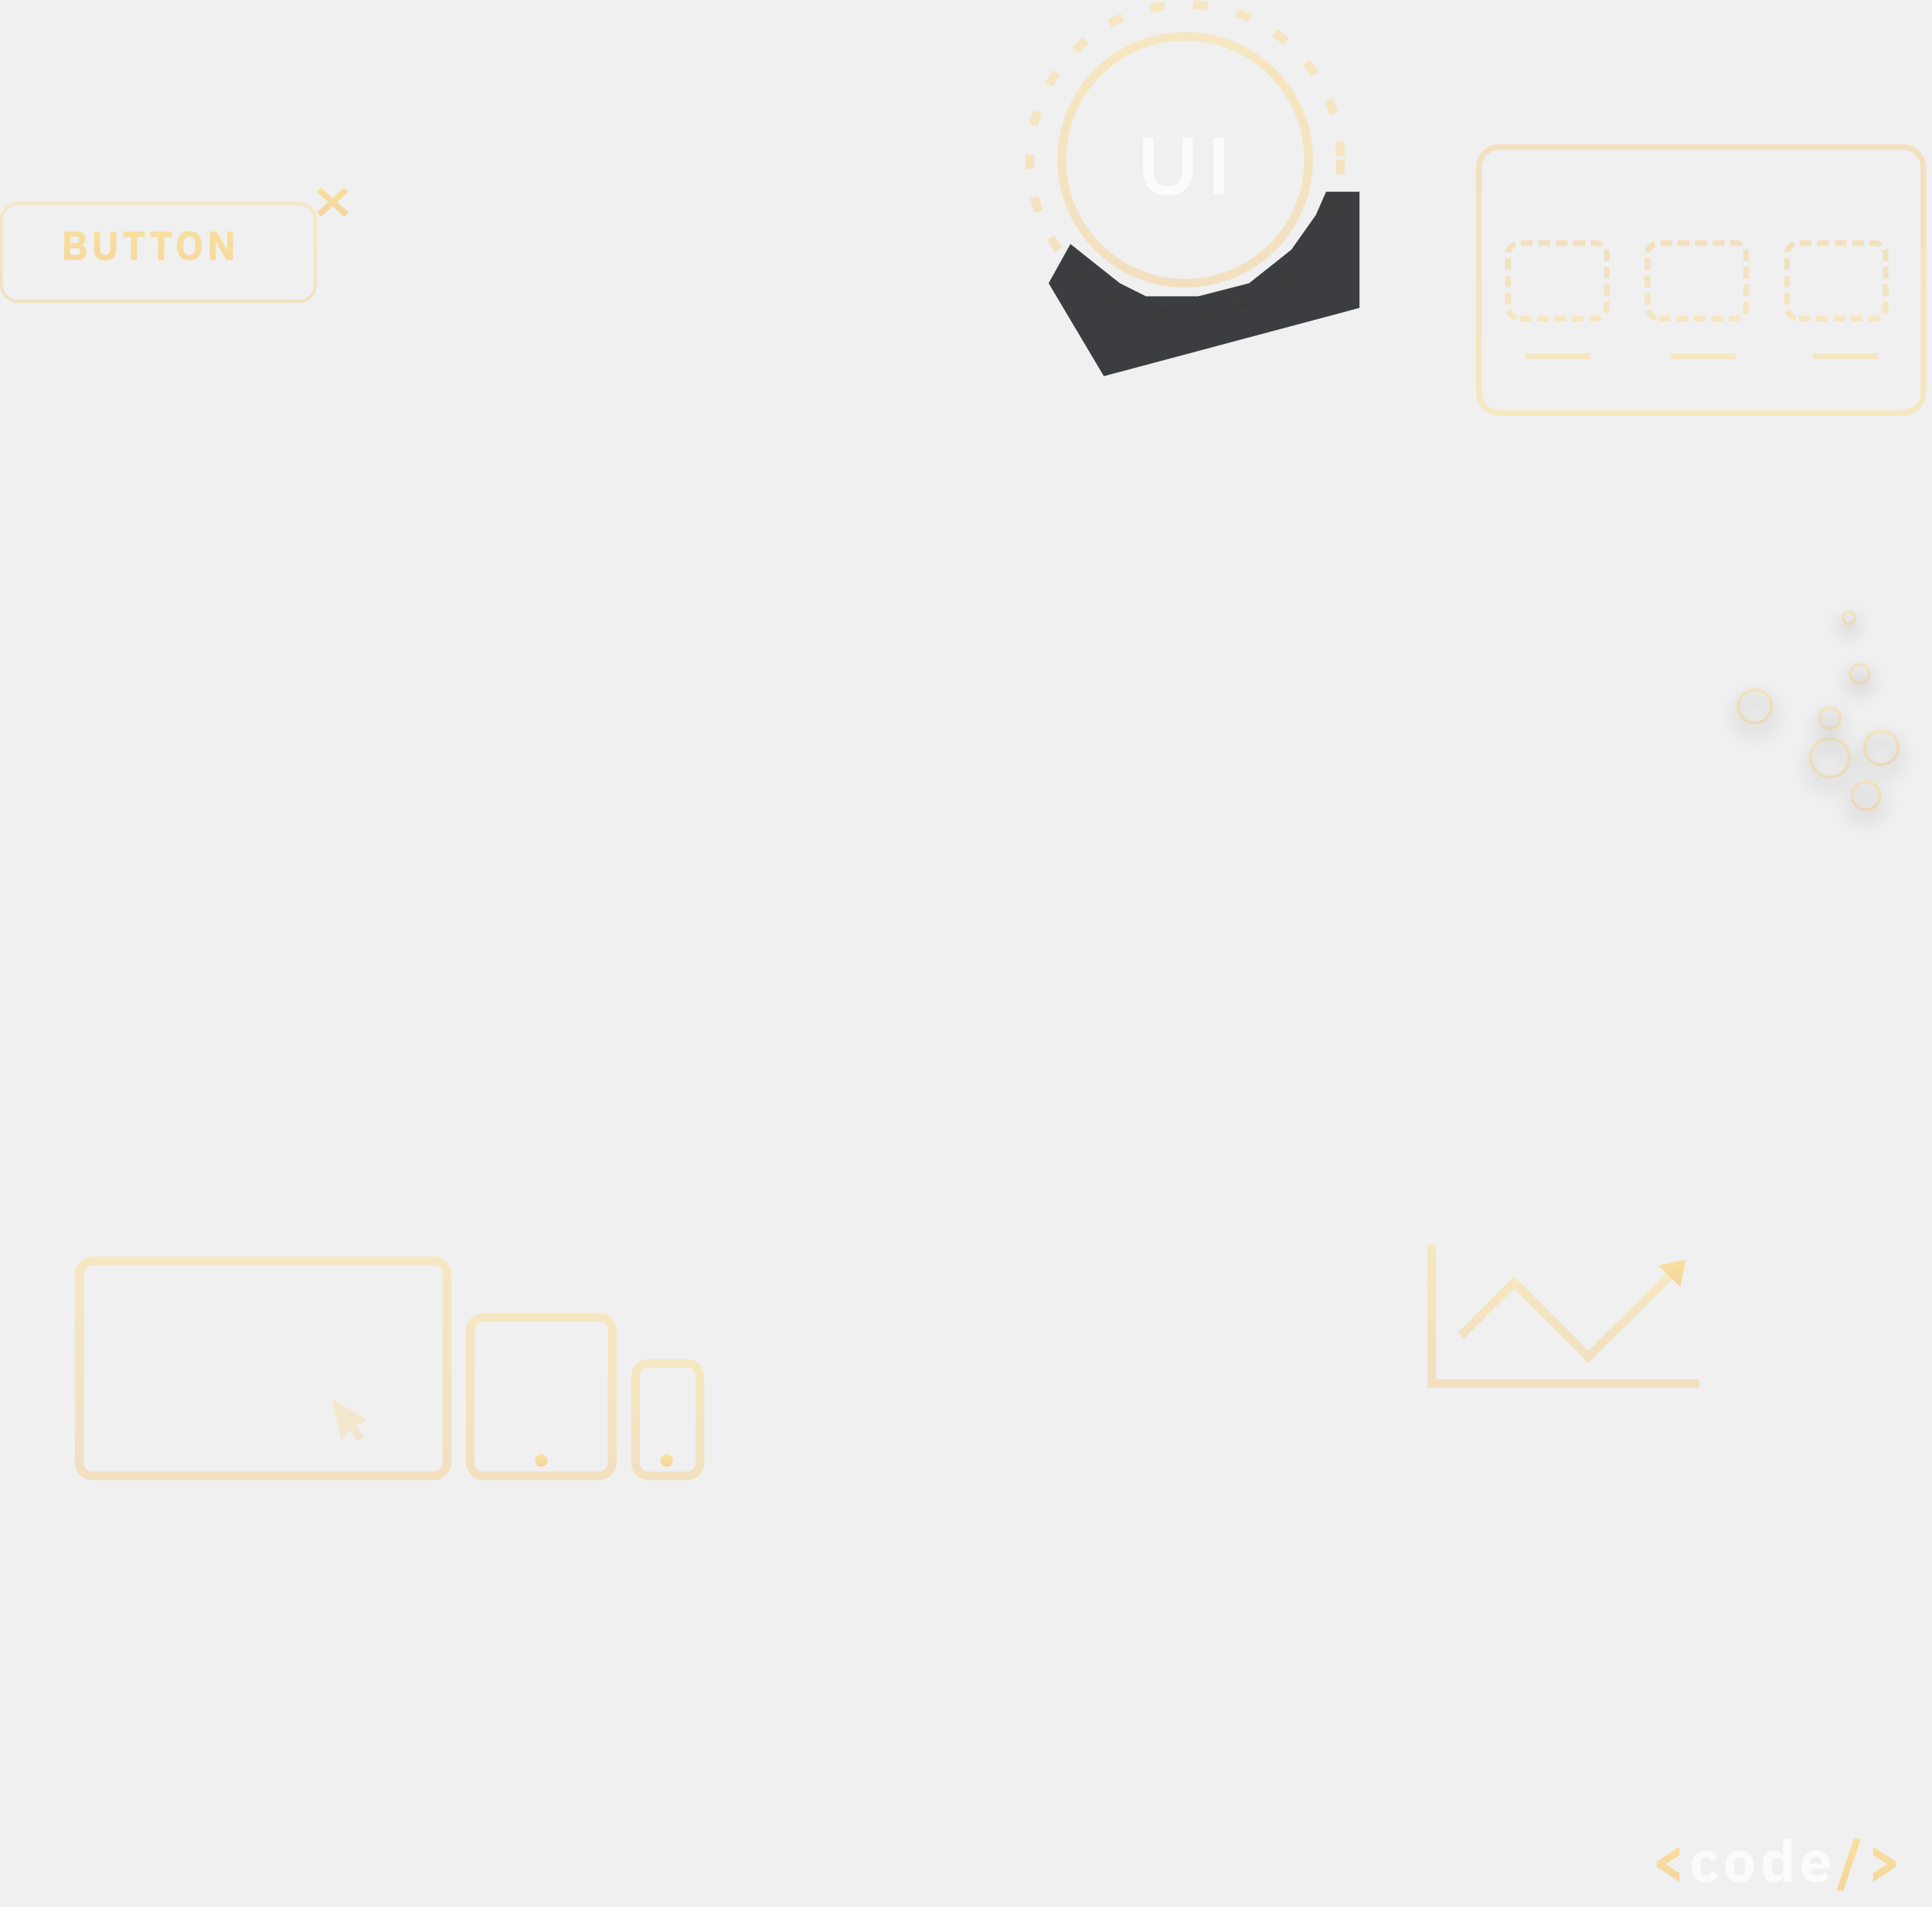
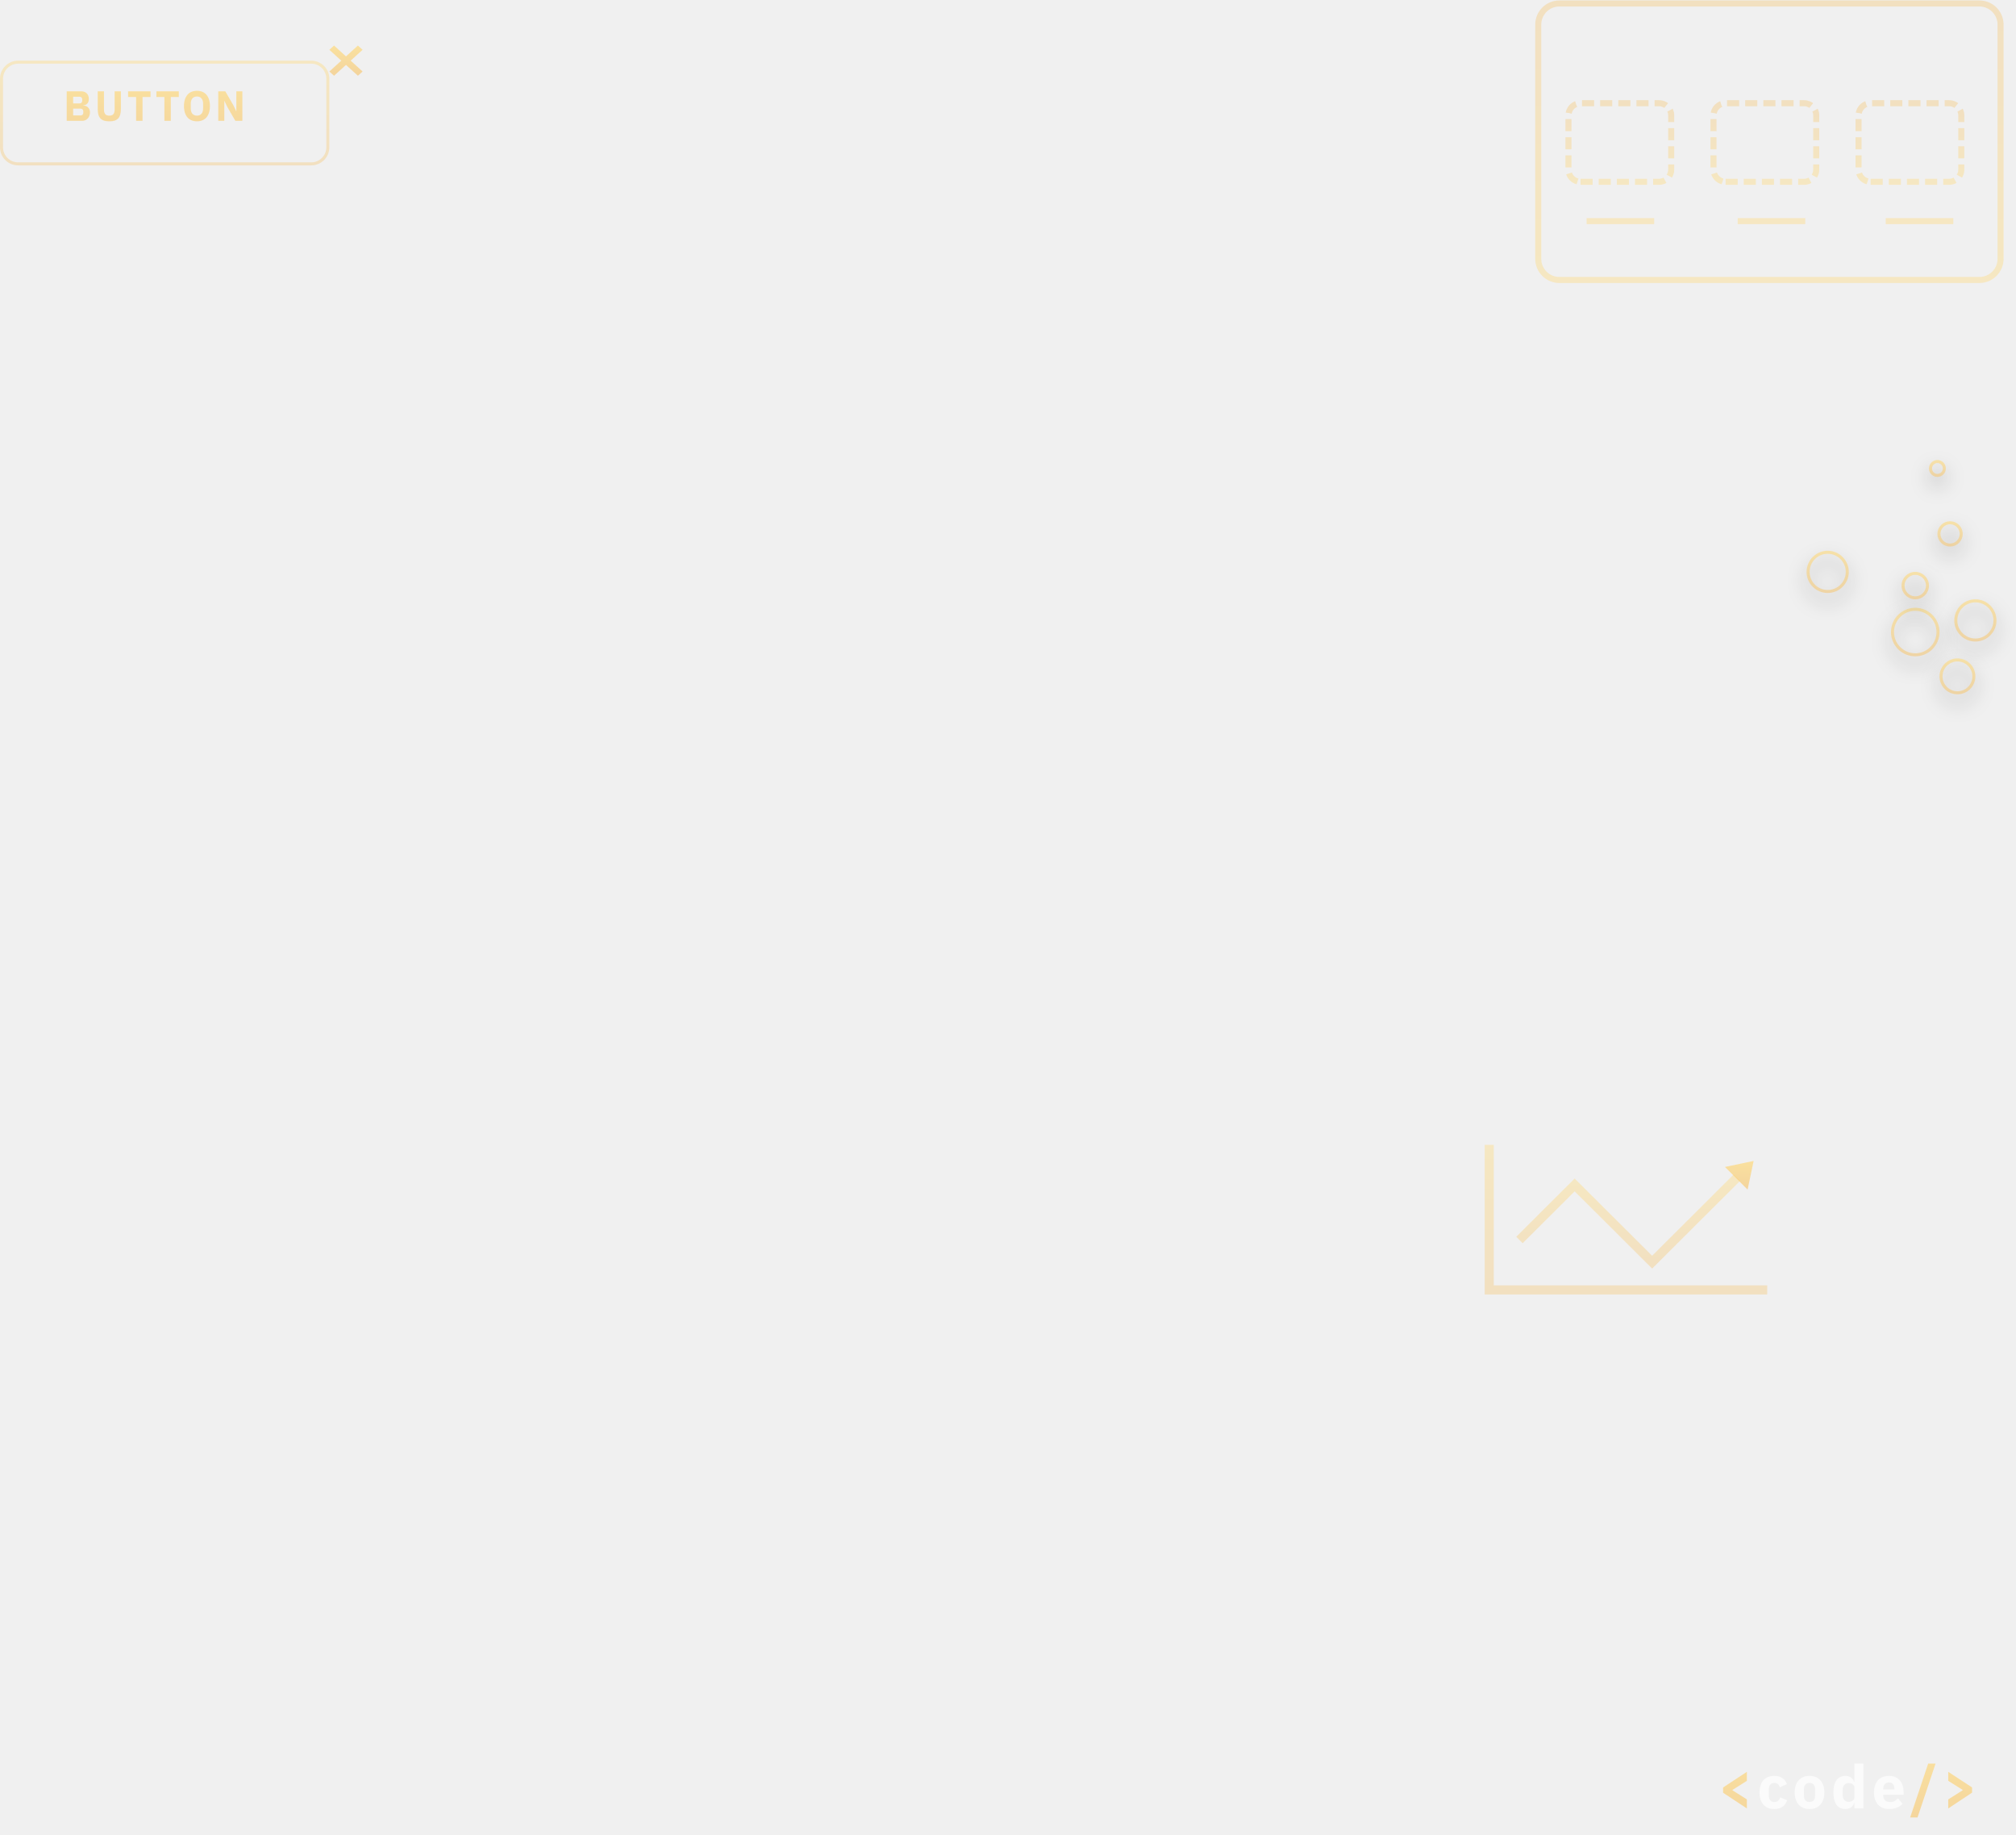
- <svg xmlns="http://www.w3.org/2000/svg" width="309" height="305" viewBox="0 0 309 305" fill="none">
-   <g clip-path="url(#clip0)">
-     <path opacity="0.4" d="M58.355 227.485L56.859 227.823L58.07 229.519C58.11 229.574 58.126 229.643 58.115 229.71C58.104 229.777 58.067 229.838 58.011 229.879L57.385 230.331C57.268 230.415 57.108 230.385 57.025 230.272L55.875 228.662L54.93 230.166C54.804 230.367 54.511 230.3 54.463 230.086L53.125 224.167C53.074 223.941 53.33 223.768 53.512 223.893L58.434 227.017C58.631 227.134 58.574 227.436 58.355 227.485Z" fill="url(#paint0_linear)" fill-opacity="0.7" />
-   </g>
-   <rect x="12.697" y="201.697" width="58.793" height="34.384" rx="2.091" stroke="url(#paint1_linear)" stroke-opacity="0.4" stroke-width="1.394" />
-   <rect x="75.224" y="210.725" width="22.681" height="25.356" rx="2.091" stroke="url(#paint2_linear)" stroke-opacity="0.4" stroke-width="1.394" />
-   <rect x="101.64" y="218.081" width="10.309" height="18" rx="2.091" stroke="url(#paint3_linear)" stroke-opacity="0.4" stroke-width="1.394" />
-   <circle cx="106.627" cy="233.638" r="1.003" fill="url(#paint4_linear)" fill-opacity="0.7" />
-   <circle cx="86.565" cy="233.638" r="1.003" fill="url(#paint5_linear)" fill-opacity="0.7" />
-   <path d="M264.957 298.602V297.794L268.619 295.387V296.772L266.407 298.166V298.231L268.619 299.625V301.019L264.957 298.602ZM293.725 302.403L296.495 294.123H297.628L294.859 302.403H293.725ZM299.58 299.625L301.791 298.231V298.166L299.58 296.772V295.387L303.241 297.785V298.593L299.58 301.019V299.625Z" fill="url(#paint6_linear)" fill-opacity="0.7" />
-   <path d="M272.834 301.112C272.468 301.112 272.143 301.053 271.858 300.935C271.573 300.811 271.335 300.641 271.143 300.424C270.951 300.201 270.805 299.931 270.706 299.615C270.607 299.299 270.557 298.946 270.557 298.556C270.557 298.166 270.607 297.816 270.706 297.506C270.805 297.19 270.951 296.92 271.143 296.697C271.335 296.474 271.573 296.304 271.858 296.186C272.143 296.069 272.468 296.01 272.834 296.01C273.33 296.01 273.742 296.121 274.07 296.344C274.404 296.567 274.643 296.88 274.785 297.283L273.67 297.766C273.627 297.58 273.537 297.422 273.401 297.292C273.265 297.162 273.076 297.097 272.834 297.097C272.555 297.097 272.345 297.19 272.202 297.376C272.06 297.555 271.988 297.8 271.988 298.11V299.021C271.988 299.33 272.06 299.575 272.202 299.755C272.345 299.934 272.555 300.024 272.834 300.024C273.082 300.024 273.277 299.959 273.419 299.829C273.568 299.693 273.677 299.516 273.745 299.299L274.813 299.764C274.652 300.229 274.401 300.569 274.061 300.786C273.726 301.003 273.317 301.112 272.834 301.112ZM278.249 301.112C277.89 301.112 277.568 301.053 277.283 300.935C277.004 300.817 276.765 300.647 276.567 300.424C276.375 300.201 276.226 299.931 276.121 299.615C276.016 299.299 275.963 298.946 275.963 298.556C275.963 298.166 276.016 297.813 276.121 297.497C276.226 297.181 276.375 296.914 276.567 296.697C276.765 296.474 277.004 296.304 277.283 296.186C277.568 296.069 277.89 296.01 278.249 296.01C278.608 296.01 278.927 296.069 279.206 296.186C279.491 296.304 279.73 296.474 279.922 296.697C280.12 296.914 280.272 297.181 280.377 297.497C280.483 297.813 280.535 298.166 280.535 298.556C280.535 298.946 280.483 299.299 280.377 299.615C280.272 299.931 280.12 300.201 279.922 300.424C279.73 300.647 279.491 300.817 279.206 300.935C278.927 301.053 278.608 301.112 278.249 301.112ZM278.249 300.024C278.522 300.024 278.732 299.941 278.881 299.773C279.03 299.606 279.104 299.368 279.104 299.058V298.063C279.104 297.754 279.03 297.515 278.881 297.348C278.732 297.181 278.522 297.097 278.249 297.097C277.977 297.097 277.766 297.181 277.617 297.348C277.469 297.515 277.394 297.754 277.394 298.063V299.058C277.394 299.368 277.469 299.606 277.617 299.773C277.766 299.941 277.977 300.024 278.249 300.024ZM285.158 300.182H285.112C285.074 300.312 285.015 300.436 284.935 300.554C284.854 300.665 284.755 300.765 284.638 300.851C284.526 300.932 284.396 300.994 284.247 301.037C284.105 301.087 283.956 301.112 283.801 301.112C283.182 301.112 282.714 300.895 282.398 300.461C282.082 300.021 281.924 299.386 281.924 298.556C281.924 297.726 282.082 297.094 282.398 296.66C282.714 296.227 283.182 296.01 283.801 296.01C284.117 296.01 284.396 296.096 284.638 296.27C284.885 296.443 285.043 296.666 285.112 296.939H285.158V294.123H286.533V301H285.158V300.182ZM284.257 299.996C284.517 299.996 284.73 299.934 284.898 299.811C285.071 299.68 285.158 299.504 285.158 299.281V297.84C285.158 297.617 285.071 297.444 284.898 297.32C284.73 297.19 284.517 297.125 284.257 297.125C283.996 297.125 283.78 297.218 283.606 297.404C283.439 297.583 283.355 297.828 283.355 298.138V298.983C283.355 299.293 283.439 299.541 283.606 299.727C283.78 299.907 283.996 299.996 284.257 299.996ZM290.505 301.112C290.133 301.112 289.802 301.053 289.511 300.935C289.22 300.811 288.972 300.641 288.767 300.424C288.569 300.201 288.417 299.931 288.312 299.615C288.213 299.299 288.163 298.946 288.163 298.556C288.163 298.172 288.213 297.825 288.312 297.515C288.411 297.199 288.557 296.93 288.749 296.707C288.947 296.484 289.189 296.313 289.474 296.196C289.759 296.072 290.084 296.01 290.449 296.01C290.852 296.01 291.196 296.078 291.481 296.214C291.772 296.35 292.007 296.533 292.187 296.762C292.373 296.992 292.506 297.258 292.587 297.562C292.673 297.859 292.717 298.172 292.717 298.5V298.909H289.585V298.983C289.585 299.306 289.672 299.563 289.845 299.755C290.019 299.941 290.291 300.034 290.663 300.034C290.948 300.034 291.18 299.978 291.36 299.866C291.54 299.749 291.707 299.609 291.862 299.448L292.55 300.303C292.333 300.557 292.048 300.755 291.695 300.898C291.348 301.04 290.951 301.112 290.505 301.112ZM290.477 297.023C290.198 297.023 289.979 297.116 289.817 297.301C289.663 297.481 289.585 297.723 289.585 298.026V298.101H291.295V298.017C291.295 297.72 291.227 297.481 291.091 297.301C290.96 297.116 290.756 297.023 290.477 297.023Z" fill="white" fill-opacity="0.7" />
-   <path d="M10.258 37.035H12.464C12.841 37.035 13.134 37.142 13.342 37.354C13.554 37.566 13.661 37.848 13.661 38.2C13.661 38.373 13.637 38.521 13.589 38.642C13.546 38.763 13.485 38.863 13.407 38.941C13.333 39.019 13.244 39.078 13.14 39.117C13.04 39.152 12.932 39.171 12.815 39.175V39.214C12.923 39.214 13.036 39.234 13.153 39.273C13.275 39.312 13.385 39.375 13.485 39.462C13.585 39.544 13.667 39.652 13.732 39.787C13.802 39.921 13.836 40.086 13.836 40.281C13.836 40.459 13.806 40.628 13.745 40.789C13.689 40.945 13.608 41.081 13.504 41.199C13.4 41.316 13.277 41.409 13.134 41.478C12.991 41.543 12.834 41.576 12.665 41.576H10.258V37.035ZM11.247 40.743H12.386C12.516 40.743 12.618 40.708 12.691 40.639C12.769 40.565 12.808 40.463 12.808 40.333V40.112C12.808 39.982 12.769 39.882 12.691 39.813C12.618 39.739 12.516 39.702 12.386 39.702H11.247V40.743ZM11.247 38.896H12.229C12.36 38.896 12.461 38.859 12.535 38.785C12.609 38.711 12.646 38.609 12.646 38.479V38.284C12.646 38.154 12.609 38.052 12.535 37.978C12.461 37.905 12.36 37.868 12.229 37.868H11.247V38.896ZM15.989 37.035V39.819C15.989 40.14 16.052 40.381 16.178 40.541C16.304 40.698 16.514 40.776 16.809 40.776C17.104 40.776 17.314 40.698 17.44 40.541C17.566 40.381 17.629 40.14 17.629 39.819V37.035H18.591V39.715C18.591 40.049 18.559 40.34 18.494 40.587C18.433 40.83 18.331 41.032 18.188 41.192C18.045 41.348 17.861 41.465 17.635 41.543C17.41 41.617 17.134 41.654 16.809 41.654C16.484 41.654 16.208 41.617 15.983 41.543C15.757 41.465 15.573 41.348 15.43 41.192C15.287 41.032 15.183 40.83 15.118 40.587C15.057 40.34 15.027 40.049 15.027 39.715V37.035H15.989ZM21.918 37.913V41.576H20.929V37.913H19.699V37.035H23.147V37.913H21.918ZM26.267 37.913V41.576H25.278V37.913H24.049V37.035H27.497V37.913H26.267ZM30.285 41.654C29.985 41.654 29.712 41.604 29.465 41.504C29.218 41.404 29.007 41.257 28.834 41.062C28.66 40.862 28.526 40.617 28.431 40.327C28.335 40.032 28.288 39.691 28.288 39.306C28.288 38.919 28.335 38.581 28.431 38.291C28.526 37.996 28.66 37.751 28.834 37.556C29.007 37.356 29.218 37.206 29.465 37.107C29.712 37.007 29.985 36.957 30.285 36.957C30.584 36.957 30.857 37.007 31.104 37.107C31.351 37.206 31.562 37.356 31.735 37.556C31.909 37.751 32.043 37.996 32.139 38.291C32.234 38.581 32.282 38.919 32.282 39.306C32.282 39.691 32.234 40.032 32.139 40.327C32.043 40.617 31.909 40.862 31.735 41.062C31.562 41.257 31.351 41.404 31.104 41.504C30.857 41.604 30.584 41.654 30.285 41.654ZM30.285 40.776C30.584 40.776 30.816 40.678 30.981 40.483C31.15 40.288 31.234 40.008 31.234 39.644V38.967C31.234 38.603 31.15 38.323 30.981 38.128C30.816 37.933 30.584 37.835 30.285 37.835C29.985 37.835 29.751 37.933 29.582 38.128C29.417 38.323 29.335 38.603 29.335 38.967V39.644C29.335 40.008 29.417 40.288 29.582 40.483C29.751 40.678 29.985 40.776 30.285 40.776ZM34.948 39.429L34.512 38.518H34.492V41.576H33.562V37.035H34.642L35.885 39.182L36.32 40.093H36.34V37.035H37.27V41.576H36.19L34.948 39.429Z" fill="url(#paint7_linear)" fill-opacity="0.7" />
-   <rect x="0.232" y="32.556" width="50.182" height="15.636" rx="2.556" stroke="url(#paint8_linear)" stroke-opacity="0.4" stroke-width="0.465" />
-   <path d="M55.758 30.655L55.037 30L53.202 31.668L51.367 30L50.647 30.655L52.481 32.323L50.647 33.991L51.367 34.647L53.202 32.978L55.037 34.647L55.758 33.991L53.923 32.323L55.758 30.655Z" fill="url(#paint9_linear)" fill-opacity="0.7" />
-   <path d="M186.795 31.251C185.538 31.251 184.558 30.9 183.855 30.198C183.153 29.486 182.801 28.471 182.801 27.153V22.014H184.493V27.088C184.493 28.875 185.265 29.768 186.808 29.768C188.344 29.768 189.111 28.875 189.111 27.088V22.014H190.777V27.153C190.777 28.471 190.425 29.486 189.723 30.198C189.029 30.9 188.053 31.251 186.795 31.251ZM194.056 22.014H195.747V31.121H194.056V22.014Z" fill="white" fill-opacity="0.7" />
-   <circle cx="189.556" cy="25.556" r="19.747" stroke="url(#paint10_linear)" stroke-opacity="0.4" stroke-width="1.394" />
-   <circle cx="189.556" cy="25.556" r="24.859" stroke="url(#paint11_linear)" stroke-opacity="0.4" stroke-width="1.394" stroke-dasharray="2.32 4.65" />
-   <path d="M217.434 30.667H212.091L210.465 34.384L206.515 39.96L199.778 45.303L191.646 47.394H183.283L179.101 45.303L171.202 39.03L167.717 45.303L176.545 60.172L217.434 49.252V30.667Z" fill="#282A2D" fill-opacity="0.9" />
-   <path d="M229 199V221.303H271.747" stroke="url(#paint12_linear)" stroke-opacity="0.4" stroke-width="1.394" />
-   <path d="M233.647 213.627L242.137 205.164L254.049 217.037L267.101 204.027" stroke="url(#paint13_linear)" stroke-opacity="0.4" stroke-width="1.394" />
-   <path d="M268.727 205.886L265.243 202.401L269.657 201.472L268.727 205.886Z" fill="url(#paint14_linear)" fill-opacity="0.7" />
-   <rect x="-0.465" y="0.465" width="71.091" height="42.507" rx="3.253" transform="matrix(1 0 0 -1 237 66.5065)" stroke="url(#paint15_linear)" stroke-opacity="0.4" stroke-width="0.929" stroke-miterlimit="1" />
-   <rect x="-0.465" y="0.465" width="15.798" height="12.081" rx="1.859" transform="matrix(1 0 0 -1 263.949 51.4142)" stroke="url(#paint16_linear)" stroke-opacity="0.4" stroke-width="0.929" stroke-miterlimit="1" stroke-dasharray="1.86 0.93" />
-   <rect x="-0.465" y="0.465" width="15.798" height="12.081" rx="1.859" transform="matrix(1 0 0 -1 241.646 51.4142)" stroke="url(#paint17_linear)" stroke-opacity="0.4" stroke-width="0.929" stroke-miterlimit="1" stroke-dasharray="1.86 0.93" />
-   <rect x="-0.465" y="0.465" width="15.798" height="12.081" rx="1.859" transform="matrix(1 0 0 -1 286.253 51.4142)" stroke="url(#paint18_linear)" stroke-opacity="0.4" stroke-width="0.929" stroke-miterlimit="1" stroke-dasharray="1.86 0.93" />
-   <line x1="243.97" y1="56.99" x2="254.364" y2="56.99" stroke="url(#paint19_linear)" stroke-opacity="0.4" stroke-width="0.929" stroke-miterlimit="1" />
-   <line x1="267.202" y1="56.99" x2="277.596" y2="56.99" stroke="url(#paint20_linear)" stroke-opacity="0.4" stroke-width="0.929" stroke-miterlimit="1" />
-   <line x1="289.97" y1="56.99" x2="300.364" y2="56.99" stroke="url(#paint21_linear)" stroke-opacity="0.4" stroke-width="0.929" stroke-miterlimit="1" />
+ <svg xmlns="http://www.w3.org/2000/svg" width="310" height="282" viewBox="0 0 310 282" fill="none">
+   <path d="M264.957 275.602V274.794L268.619 272.387V273.772L266.407 275.166V275.231L268.619 276.625V278.019L264.957 275.602ZM293.725 279.403L296.495 271.123H297.628L294.859 279.403H293.725ZM299.58 276.625L301.791 275.231V275.166L299.58 273.772V272.387L303.241 274.785V275.593L299.58 278.019V276.625Z" fill="url(#paint0_linear)" fill-opacity="0.7" />
+   <path d="M272.834 278.112C272.468 278.112 272.143 278.053 271.858 277.935C271.573 277.811 271.335 277.641 271.143 277.424C270.951 277.201 270.805 276.931 270.706 276.615C270.607 276.299 270.557 275.946 270.557 275.556C270.557 275.166 270.607 274.816 270.706 274.506C270.805 274.19 270.951 273.92 271.143 273.697C271.335 273.474 271.573 273.304 271.858 273.186C272.143 273.069 272.468 273.01 272.834 273.01C273.33 273.01 273.742 273.121 274.07 273.344C274.404 273.567 274.643 273.88 274.785 274.283L273.67 274.766C273.627 274.58 273.537 274.422 273.401 274.292C273.265 274.162 273.076 274.097 272.834 274.097C272.555 274.097 272.345 274.19 272.202 274.376C272.06 274.555 271.988 274.8 271.988 275.11V276.021C271.988 276.33 272.06 276.575 272.202 276.755C272.345 276.934 272.555 277.024 272.834 277.024C273.082 277.024 273.277 276.959 273.419 276.829C273.568 276.693 273.677 276.516 273.745 276.299L274.813 276.764C274.652 277.229 274.401 277.569 274.061 277.786C273.726 278.003 273.317 278.112 272.834 278.112ZM278.249 278.112C277.89 278.112 277.568 278.053 277.283 277.935C277.004 277.817 276.765 277.647 276.567 277.424C276.375 277.201 276.226 276.931 276.121 276.615C276.016 276.299 275.963 275.946 275.963 275.556C275.963 275.166 276.016 274.813 276.121 274.497C276.226 274.181 276.375 273.914 276.567 273.697C276.765 273.474 277.004 273.304 277.283 273.186C277.568 273.069 277.89 273.01 278.249 273.01C278.608 273.01 278.927 273.069 279.206 273.186C279.491 273.304 279.73 273.474 279.922 273.697C280.12 273.914 280.272 274.181 280.377 274.497C280.483 274.813 280.535 275.166 280.535 275.556C280.535 275.946 280.483 276.299 280.377 276.615C280.272 276.931 280.12 277.201 279.922 277.424C279.73 277.647 279.491 277.817 279.206 277.935C278.927 278.053 278.608 278.112 278.249 278.112ZM278.249 277.024C278.522 277.024 278.732 276.941 278.881 276.773C279.03 276.606 279.104 276.368 279.104 276.058V275.063C279.104 274.754 279.03 274.515 278.881 274.348C278.732 274.181 278.522 274.097 278.249 274.097C277.977 274.097 277.766 274.181 277.617 274.348C277.469 274.515 277.394 274.754 277.394 275.063V276.058C277.394 276.368 277.469 276.606 277.617 276.773C277.766 276.941 277.977 277.024 278.249 277.024ZM285.158 277.182H285.112C285.074 277.312 285.015 277.436 284.935 277.554C284.854 277.665 284.755 277.765 284.638 277.851C284.526 277.932 284.396 277.994 284.247 278.037C284.105 278.087 283.956 278.112 283.801 278.112C283.182 278.112 282.714 277.895 282.398 277.461C282.082 277.021 281.924 276.386 281.924 275.556C281.924 274.726 282.082 274.094 282.398 273.66C282.714 273.227 283.182 273.01 283.801 273.01C284.117 273.01 284.396 273.096 284.638 273.27C284.885 273.443 285.043 273.666 285.112 273.939H285.158V271.123H286.533V278H285.158V277.182ZM284.257 276.996C284.517 276.996 284.73 276.934 284.898 276.811C285.071 276.68 285.158 276.504 285.158 276.281V274.84C285.158 274.617 285.071 274.444 284.898 274.32C284.73 274.19 284.517 274.125 284.257 274.125C283.996 274.125 283.78 274.218 283.606 274.404C283.439 274.583 283.355 274.828 283.355 275.138V275.983C283.355 276.293 283.439 276.541 283.606 276.727C283.78 276.907 283.996 276.996 284.257 276.996ZM290.505 278.112C290.133 278.112 289.802 278.053 289.511 277.935C289.22 277.811 288.972 277.641 288.767 277.424C288.569 277.201 288.417 276.931 288.312 276.615C288.213 276.299 288.163 275.946 288.163 275.556C288.163 275.172 288.213 274.825 288.312 274.515C288.411 274.199 288.557 273.93 288.749 273.707C288.947 273.484 289.189 273.313 289.474 273.196C289.759 273.072 290.084 273.01 290.449 273.01C290.852 273.01 291.196 273.078 291.481 273.214C291.772 273.35 292.007 273.533 292.187 273.762C292.373 273.992 292.506 274.258 292.587 274.562C292.673 274.859 292.717 275.172 292.717 275.5V275.909H289.585V275.983C289.585 276.306 289.672 276.563 289.845 276.755C290.019 276.941 290.291 277.034 290.663 277.034C290.948 277.034 291.18 276.978 291.36 276.866C291.54 276.749 291.707 276.609 291.862 276.448L292.55 277.303C292.333 277.557 292.048 277.755 291.695 277.898C291.348 278.04 290.951 278.112 290.505 278.112ZM290.477 274.023C290.198 274.023 289.979 274.116 289.817 274.301C289.663 274.481 289.585 274.723 289.585 275.026V275.101H291.295V275.017C291.295 274.72 291.227 274.481 291.091 274.301C290.96 274.116 290.756 274.023 290.477 274.023Z" fill="white" fill-opacity="0.7" />
+   <path d="M10.258 14.035H12.464C12.841 14.035 13.134 14.142 13.342 14.354C13.554 14.566 13.661 14.848 13.661 15.2C13.661 15.373 13.637 15.521 13.589 15.642C13.546 15.763 13.485 15.863 13.407 15.941C13.333 16.019 13.244 16.078 13.14 16.117C13.04 16.151 12.932 16.171 12.815 16.175V16.214C12.923 16.214 13.036 16.234 13.153 16.273C13.275 16.312 13.385 16.375 13.485 16.462C13.585 16.544 13.667 16.652 13.732 16.787C13.802 16.921 13.836 17.086 13.836 17.281C13.836 17.459 13.806 17.628 13.745 17.789C13.689 17.945 13.609 18.081 13.505 18.198C13.4 18.316 13.277 18.409 13.134 18.478C12.991 18.543 12.835 18.576 12.665 18.576H10.258V14.035ZM11.247 17.743H12.386C12.516 17.743 12.618 17.708 12.691 17.639C12.769 17.565 12.808 17.463 12.808 17.333V17.112C12.808 16.982 12.769 16.882 12.691 16.813C12.618 16.739 12.516 16.702 12.386 16.702H11.247V17.743ZM11.247 15.896H12.229C12.36 15.896 12.461 15.859 12.535 15.785C12.609 15.711 12.646 15.609 12.646 15.479V15.284C12.646 15.154 12.609 15.052 12.535 14.979C12.461 14.905 12.36 14.868 12.229 14.868H11.247V15.896ZM15.989 14.035V16.819C15.989 17.14 16.052 17.381 16.178 17.541C16.304 17.698 16.514 17.776 16.809 17.776C17.104 17.776 17.314 17.698 17.44 17.541C17.566 17.381 17.629 17.14 17.629 16.819V14.035H18.591V16.715C18.591 17.049 18.559 17.34 18.494 17.587C18.433 17.83 18.331 18.032 18.188 18.192C18.045 18.348 17.861 18.465 17.635 18.543C17.41 18.617 17.134 18.654 16.809 18.654C16.484 18.654 16.208 18.617 15.983 18.543C15.757 18.465 15.573 18.348 15.43 18.192C15.287 18.032 15.183 17.83 15.118 17.587C15.057 17.34 15.027 17.049 15.027 16.715V14.035H15.989ZM21.918 14.913V18.576H20.929V14.913H19.699V14.035H23.147V14.913H21.918ZM26.267 14.913V18.576H25.278V14.913H24.049V14.035H27.497V14.913H26.267ZM30.285 18.654C29.985 18.654 29.712 18.604 29.465 18.504C29.218 18.404 29.008 18.257 28.834 18.062C28.66 17.862 28.526 17.617 28.431 17.327C28.335 17.032 28.288 16.691 28.288 16.305C28.288 15.919 28.335 15.581 28.431 15.291C28.526 14.996 28.66 14.751 28.834 14.556C29.008 14.356 29.218 14.207 29.465 14.107C29.712 14.007 29.985 13.957 30.285 13.957C30.584 13.957 30.857 14.007 31.104 14.107C31.351 14.207 31.562 14.356 31.735 14.556C31.909 14.751 32.043 14.996 32.139 15.291C32.234 15.581 32.282 15.919 32.282 16.305C32.282 16.691 32.234 17.032 32.139 17.327C32.043 17.617 31.909 17.862 31.735 18.062C31.562 18.257 31.351 18.404 31.104 18.504C30.857 18.604 30.584 18.654 30.285 18.654ZM30.285 17.776C30.584 17.776 30.816 17.678 30.981 17.483C31.15 17.288 31.234 17.008 31.234 16.644V15.967C31.234 15.603 31.15 15.323 30.981 15.128C30.816 14.933 30.584 14.835 30.285 14.835C29.985 14.835 29.751 14.933 29.582 15.128C29.417 15.323 29.335 15.603 29.335 15.967V16.644C29.335 17.008 29.417 17.288 29.582 17.483C29.751 17.678 29.985 17.776 30.285 17.776ZM34.948 16.429L34.512 15.518H34.492V18.576H33.562V14.035H34.642L35.885 16.182L36.32 17.093H36.34V14.035H37.27V18.576H36.19L34.948 16.429Z" fill="url(#paint1_linear)" fill-opacity="0.7" />
+   <rect x="0.232" y="9.556" width="50.182" height="15.636" rx="2.556" stroke="url(#paint2_linear)" stroke-opacity="0.4" stroke-width="0.465" />
+   <path d="M55.758 7.655L55.037 7L53.202 8.668L51.367 7L50.647 7.655L52.481 9.323L50.647 10.991L51.367 11.646L53.202 9.978L55.037 11.646L55.758 10.991L53.923 9.323L55.758 7.655Z" fill="url(#paint3_linear)" fill-opacity="0.7" />
+   <path d="M229 176V198.303H271.747" stroke="url(#paint4_linear)" stroke-opacity="0.4" stroke-width="1.394" />
+   <path d="M233.646 190.627L242.137 182.164L254.049 194.037L267.101 181.027" stroke="url(#paint5_linear)" stroke-opacity="0.4" stroke-width="1.394" />
+   <path d="M268.727 182.886L265.243 179.401L269.657 178.472L268.727 182.886Z" fill="url(#paint6_linear)" fill-opacity="0.7" />
+   <rect x="-0.465" y="0.465" width="71.091" height="42.507" rx="3.253" transform="matrix(1 0 0 -1 237 43.5066)" stroke="url(#paint7_linear)" stroke-opacity="0.4" stroke-width="0.929" stroke-miterlimit="1" />
+   <rect x="-0.465" y="0.465" width="15.798" height="12.081" rx="1.859" transform="matrix(1 0 0 -1 263.949 28.4142)" stroke="url(#paint8_linear)" stroke-opacity="0.4" stroke-width="0.929" stroke-miterlimit="1" stroke-dasharray="1.86 0.93" />
+   <rect x="-0.465" y="0.465" width="15.798" height="12.081" rx="1.859" transform="matrix(1 0 0 -1 241.646 28.4142)" stroke="url(#paint9_linear)" stroke-opacity="0.4" stroke-width="0.929" stroke-miterlimit="1" stroke-dasharray="1.86 0.93" />
+   <rect x="-0.465" y="0.465" width="15.798" height="12.081" rx="1.859" transform="matrix(1 0 0 -1 286.253 28.4142)" stroke="url(#paint10_linear)" stroke-opacity="0.4" stroke-width="0.929" stroke-miterlimit="1" stroke-dasharray="1.86 0.93" />
+   <line x1="243.97" y1="33.99" x2="254.364" y2="33.99" stroke="url(#paint11_linear)" stroke-opacity="0.4" stroke-width="0.929" stroke-miterlimit="1" />
+   <line x1="267.202" y1="33.99" x2="277.596" y2="33.99" stroke="url(#paint12_linear)" stroke-opacity="0.4" stroke-width="0.929" stroke-miterlimit="1" />
+   <line x1="289.97" y1="33.99" x2="300.364" y2="33.99" stroke="url(#paint13_linear)" stroke-opacity="0.4" stroke-width="0.929" stroke-miterlimit="1" />
  <g filter="url(#filter0_d)">
-     <circle cx="300.905" cy="119.628" r="2.656" stroke="url(#paint22_linear)" stroke-opacity="0.4" stroke-width="0.465" />
+     <circle cx="303.755" cy="95.381" r="3.012" stroke="url(#paint14_linear)" stroke-opacity="0.6" stroke-width="0.465" />
  </g>
  <g filter="url(#filter1_d)">
-     <circle cx="297.439" cy="107.786" r="1.501" stroke="url(#paint23_linear)" stroke-opacity="0.4" stroke-width="0.465" />
+     <circle cx="299.862" cy="82.078" r="1.714" stroke="url(#paint15_linear)" stroke-opacity="0.6" stroke-width="0.465" />
  </g>
  <g filter="url(#filter2_d)">
-     <circle cx="292.673" cy="121.217" r="3.089" stroke="url(#paint24_linear)" stroke-opacity="0.4" stroke-width="0.465" />
+     <circle cx="294.508" cy="97.166" r="3.499" stroke="url(#paint16_linear)" stroke-opacity="0.6" stroke-width="0.465" />
  </g>
  <g filter="url(#filter3_d)">
-     <circle cx="292.673" cy="114.862" r="1.645" stroke="url(#paint25_linear)" stroke-opacity="0.4" stroke-width="0.465" />
+     <circle cx="294.508" cy="90.027" r="1.877" stroke="url(#paint17_linear)" stroke-opacity="0.6" stroke-width="0.465" />
  </g>
  <g filter="url(#filter4_d)">
-     <circle cx="298.45" cy="127.282" r="2.223" stroke="url(#paint26_linear)" stroke-opacity="0.4" stroke-width="0.465" />
+     <circle cx="300.997" cy="103.979" r="2.526" stroke="url(#paint18_linear)" stroke-opacity="0.6" stroke-width="0.465" />
  </g>
  <g filter="url(#filter5_d)">
-     <circle cx="295.706" cy="98.832" r="0.923" stroke="url(#paint27_linear)" stroke-opacity="0.4" stroke-width="0.465" />
+     <circle cx="297.915" cy="72.019" r="1.066" stroke="url(#paint19_linear)" stroke-opacity="0.6" stroke-width="0.465" />
  </g>
  <g filter="url(#filter6_d)">
-     <circle cx="280.686" cy="112.985" r="2.656" stroke="url(#paint28_linear)" stroke-opacity="0.4" stroke-width="0.465" />
+     <circle cx="281.043" cy="87.918" r="3.012" stroke="url(#paint20_linear)" stroke-opacity="0.6" stroke-width="0.465" />
  </g>
  <defs>
-     <filter id="filter0_d" x="295.229" y="115.346" width="11.352" height="11.352" filterUnits="userSpaceOnUse" color-interpolation-filters="sRGB">
+     <filter id="filter0_d" x="297.723" y="90.743" width="12.065" height="12.065" filterUnits="userSpaceOnUse" color-interpolation-filters="sRGB">
      <feFlood flood-opacity="0" result="BackgroundImageFix" />
      <feColorMatrix in="SourceAlpha" type="matrix" values="0 0 0 0 0 0 0 0 0 0 0 0 0 0 0 0 0 0 127 0" />
      <feOffset dy="1.394" />
      <feGaussianBlur stdDeviation="1.394" />
      <feColorMatrix type="matrix" values="0 0 0 0 0 0 0 0 0 0 0 0 0 0 0 0 0 0 0.25 0" />
      <feBlend mode="normal" in2="BackgroundImageFix" result="effect1_dropShadow" />
      <feBlend mode="normal" in="SourceGraphic" in2="effect1_dropShadow" result="shape" />
    </filter>
-     <filter id="filter1_d" x="292.918" y="104.659" width="9.042" height="9.042" filterUnits="userSpaceOnUse" color-interpolation-filters="sRGB">
+     <filter id="filter1_d" x="295.127" y="78.737" width="9.469" height="9.469" filterUnits="userSpaceOnUse" color-interpolation-filters="sRGB">
      <feFlood flood-opacity="0" result="BackgroundImageFix" />
      <feColorMatrix in="SourceAlpha" type="matrix" values="0 0 0 0 0 0 0 0 0 0 0 0 0 0 0 0 0 0 127 0" />
      <feOffset dy="1.394" />
      <feGaussianBlur stdDeviation="1.394" />
      <feColorMatrix type="matrix" values="0 0 0 0 0 0 0 0 0 0 0 0 0 0 0 0 0 0 0.25 0" />
      <feBlend mode="normal" in2="BackgroundImageFix" result="effect1_dropShadow" />
      <feBlend mode="normal" in="SourceGraphic" in2="effect1_dropShadow" result="shape" />
    </filter>
-     <filter id="filter2_d" x="286.564" y="116.501" width="12.219" height="12.219" filterUnits="userSpaceOnUse" color-interpolation-filters="sRGB">
+     <filter id="filter2_d" x="287.989" y="92.04" width="13.039" height="13.039" filterUnits="userSpaceOnUse" color-interpolation-filters="sRGB">
      <feFlood flood-opacity="0" result="BackgroundImageFix" />
      <feColorMatrix in="SourceAlpha" type="matrix" values="0 0 0 0 0 0 0 0 0 0 0 0 0 0 0 0 0 0 127 0" />
      <feOffset dy="1.394" />
      <feGaussianBlur stdDeviation="1.394" />
      <feColorMatrix type="matrix" values="0 0 0 0 0 0 0 0 0 0 0 0 0 0 0 0 0 0 0.25 0" />
      <feBlend mode="normal" in2="BackgroundImageFix" result="effect1_dropShadow" />
      <feBlend mode="normal" in="SourceGraphic" in2="effect1_dropShadow" result="shape" />
    </filter>
-     <filter id="filter3_d" x="288.008" y="111.591" width="9.331" height="9.331" filterUnits="userSpaceOnUse" color-interpolation-filters="sRGB">
+     <filter id="filter3_d" x="289.611" y="86.525" width="9.794" height="9.794" filterUnits="userSpaceOnUse" color-interpolation-filters="sRGB">
      <feFlood flood-opacity="0" result="BackgroundImageFix" />
      <feColorMatrix in="SourceAlpha" type="matrix" values="0 0 0 0 0 0 0 0 0 0 0 0 0 0 0 0 0 0 127 0" />
      <feOffset dy="1.394" />
      <feGaussianBlur stdDeviation="1.394" />
      <feColorMatrix type="matrix" values="0 0 0 0 0 0 0 0 0 0 0 0 0 0 0 0 0 0 0.25 0" />
      <feBlend mode="normal" in2="BackgroundImageFix" result="effect1_dropShadow" />
      <feBlend mode="normal" in="SourceGraphic" in2="effect1_dropShadow" result="shape" />
    </filter>
-     <filter id="filter4_d" x="293.207" y="123.433" width="10.486" height="10.486" filterUnits="userSpaceOnUse" color-interpolation-filters="sRGB">
+     <filter id="filter4_d" x="295.452" y="99.828" width="11.092" height="11.092" filterUnits="userSpaceOnUse" color-interpolation-filters="sRGB">
      <feFlood flood-opacity="0" result="BackgroundImageFix" />
      <feColorMatrix in="SourceAlpha" type="matrix" values="0 0 0 0 0 0 0 0 0 0 0 0 0 0 0 0 0 0 127 0" />
      <feOffset dy="1.394" />
      <feGaussianBlur stdDeviation="1.394" />
      <feColorMatrix type="matrix" values="0 0 0 0 0 0 0 0 0 0 0 0 0 0 0 0 0 0 0.25 0" />
      <feBlend mode="normal" in2="BackgroundImageFix" result="effect1_dropShadow" />
      <feBlend mode="normal" in="SourceGraphic" in2="effect1_dropShadow" result="shape" />
    </filter>
-     <filter id="filter5_d" x="291.763" y="96.283" width="7.886" height="7.886" filterUnits="userSpaceOnUse" color-interpolation-filters="sRGB">
+     <filter id="filter5_d" x="293.829" y="69.328" width="8.171" height="8.171" filterUnits="userSpaceOnUse" color-interpolation-filters="sRGB">
      <feFlood flood-opacity="0" result="BackgroundImageFix" />
      <feColorMatrix in="SourceAlpha" type="matrix" values="0 0 0 0 0 0 0 0 0 0 0 0 0 0 0 0 0 0 127 0" />
      <feOffset dy="1.394" />
      <feGaussianBlur stdDeviation="1.394" />
      <feColorMatrix type="matrix" values="0 0 0 0 0 0 0 0 0 0 0 0 0 0 0 0 0 0 0.25 0" />
      <feBlend mode="normal" in2="BackgroundImageFix" result="effect1_dropShadow" />
      <feBlend mode="normal" in="SourceGraphic" in2="effect1_dropShadow" result="shape" />
    </filter>
-     <filter id="filter6_d" x="275.01" y="108.703" width="11.352" height="11.352" filterUnits="userSpaceOnUse" color-interpolation-filters="sRGB">
+     <filter id="filter6_d" x="275.01" y="83.28" width="12.065" height="12.065" filterUnits="userSpaceOnUse" color-interpolation-filters="sRGB">
      <feFlood flood-opacity="0" result="BackgroundImageFix" />
      <feColorMatrix in="SourceAlpha" type="matrix" values="0 0 0 0 0 0 0 0 0 0 0 0 0 0 0 0 0 0 127 0" />
      <feOffset dy="1.394" />
      <feGaussianBlur stdDeviation="1.394" />
      <feColorMatrix type="matrix" values="0 0 0 0 0 0 0 0 0 0 0 0 0 0 0 0 0 0 0.25 0" />
      <feBlend mode="normal" in2="BackgroundImageFix" result="effect1_dropShadow" />
      <feBlend mode="normal" in="SourceGraphic" in2="effect1_dropShadow" result="shape" />
    </filter>
-     <linearGradient id="paint0_linear" x1="55.325" y1="223.405" x2="56.919" y2="230.457" gradientUnits="userSpaceOnUse">
+     <linearGradient id="paint0_linear" x1="284.212" y1="269" x2="284.212" y2="281.081" gradientUnits="userSpaceOnUse">
      <stop stop-color="#FEDA7C" />
      <stop offset="1" stop-color="#F5C879" />
    </linearGradient>
-     <linearGradient id="paint1_linear" x1="42.093" y1="201" x2="42.093" y2="236.778" gradientUnits="userSpaceOnUse">
+     <linearGradient id="paint1_linear" x1="25.555" y1="12.576" x2="25.555" y2="21.869" gradientUnits="userSpaceOnUse">
      <stop stop-color="#FEDA7C" />
      <stop offset="1" stop-color="#F5C879" />
    </linearGradient>
-     <linearGradient id="paint2_linear" x1="86.565" y1="210.028" x2="86.565" y2="236.778" gradientUnits="userSpaceOnUse">
+     <linearGradient id="paint2_linear" x1="25.323" y1="9.323" x2="25.323" y2="25.424" gradientUnits="userSpaceOnUse">
      <stop stop-color="#FEDA7C" />
      <stop offset="1" stop-color="#F5C879" />
    </linearGradient>
-     <linearGradient id="paint3_linear" x1="106.794" y1="217.384" x2="106.794" y2="236.778" gradientUnits="userSpaceOnUse">
+     <linearGradient id="paint3_linear" x1="53.202" y1="7" x2="53.202" y2="11.646" gradientUnits="userSpaceOnUse">
      <stop stop-color="#FEDA7C" />
      <stop offset="1" stop-color="#F5C879" />
    </linearGradient>
-     <linearGradient id="paint4_linear" x1="106.627" y1="232.635" x2="106.627" y2="234.641" gradientUnits="userSpaceOnUse">
+     <linearGradient id="paint4_linear" x1="250.374" y1="176" x2="250.374" y2="198.303" gradientUnits="userSpaceOnUse">
      <stop stop-color="#FEDA7C" />
      <stop offset="1" stop-color="#F5C879" />
    </linearGradient>
-     <linearGradient id="paint5_linear" x1="86.565" y1="232.635" x2="86.565" y2="234.641" gradientUnits="userSpaceOnUse">
+     <linearGradient id="paint5_linear" x1="250.374" y1="181.027" x2="250.374" y2="194.037" gradientUnits="userSpaceOnUse">
      <stop stop-color="#FEDA7C" />
      <stop offset="1" stop-color="#F5C879" />
    </linearGradient>
-     <linearGradient id="paint6_linear" x1="284.212" y1="292" x2="284.212" y2="304.081" gradientUnits="userSpaceOnUse">
+     <linearGradient id="paint6_linear" x1="267.468" y1="178.397" x2="267.317" y2="182.838" gradientUnits="userSpaceOnUse">
      <stop stop-color="#FEDA7C" />
      <stop offset="1" stop-color="#F5C879" />
    </linearGradient>
-     <linearGradient id="paint7_linear" x1="25.555" y1="35.576" x2="25.555" y2="44.869" gradientUnits="userSpaceOnUse">
+     <linearGradient id="paint7_linear" x1="35.081" y1="0" x2="35.081" y2="41.577" gradientUnits="userSpaceOnUse">
      <stop stop-color="#FEDA7C" />
      <stop offset="1" stop-color="#F5C879" />
    </linearGradient>
-     <linearGradient id="paint8_linear" x1="25.323" y1="32.323" x2="25.323" y2="48.424" gradientUnits="userSpaceOnUse">
+     <linearGradient id="paint8_linear" x1="7.434" y1="0" x2="7.434" y2="11.152" gradientUnits="userSpaceOnUse">
      <stop stop-color="#FEDA7C" />
      <stop offset="1" stop-color="#F5C879" />
    </linearGradient>
-     <linearGradient id="paint9_linear" x1="53.202" y1="30" x2="53.202" y2="34.647" gradientUnits="userSpaceOnUse">
+     <linearGradient id="paint9_linear" x1="7.434" y1="0" x2="7.434" y2="11.152" gradientUnits="userSpaceOnUse">
      <stop stop-color="#FEDA7C" />
      <stop offset="1" stop-color="#F5C879" />
    </linearGradient>
-     <linearGradient id="paint10_linear" x1="189.556" y1="5.111" x2="189.556" y2="46" gradientUnits="userSpaceOnUse">
+     <linearGradient id="paint10_linear" x1="7.434" y1="0" x2="7.434" y2="11.152" gradientUnits="userSpaceOnUse">
      <stop stop-color="#FEDA7C" />
      <stop offset="1" stop-color="#F5C879" />
    </linearGradient>
-     <linearGradient id="paint11_linear" x1="189.556" y1="0" x2="189.556" y2="51.111" gradientUnits="userSpaceOnUse">
+     <linearGradient id="paint11_linear" x1="249.167" y1="34.455" x2="249.167" y2="35.455" gradientUnits="userSpaceOnUse">
      <stop stop-color="#FEDA7C" />
      <stop offset="1" stop-color="#F5C879" />
    </linearGradient>
-     <linearGradient id="paint12_linear" x1="250.374" y1="199" x2="250.374" y2="221.303" gradientUnits="userSpaceOnUse">
+     <linearGradient id="paint12_linear" x1="272.399" y1="34.455" x2="272.399" y2="35.455" gradientUnits="userSpaceOnUse">
      <stop stop-color="#FEDA7C" />
      <stop offset="1" stop-color="#F5C879" />
    </linearGradient>
-     <linearGradient id="paint13_linear" x1="250.374" y1="204.027" x2="250.374" y2="217.037" gradientUnits="userSpaceOnUse">
+     <linearGradient id="paint13_linear" x1="295.167" y1="34.455" x2="295.167" y2="35.455" gradientUnits="userSpaceOnUse">
      <stop stop-color="#FEDA7C" />
      <stop offset="1" stop-color="#F5C879" />
    </linearGradient>
-     <linearGradient id="paint14_linear" x1="267.468" y1="201.397" x2="267.317" y2="205.838" gradientUnits="userSpaceOnUse">
+     <linearGradient id="paint14_linear" x1="303.755" y1="92.136" x2="303.755" y2="98.626" gradientUnits="userSpaceOnUse">
      <stop stop-color="#FEDA7C" />
      <stop offset="1" stop-color="#F5C879" />
    </linearGradient>
-     <linearGradient id="paint15_linear" x1="35.081" y1="0" x2="35.081" y2="41.577" gradientUnits="userSpaceOnUse">
+     <linearGradient id="paint15_linear" x1="299.862" y1="80.131" x2="299.862" y2="84.025" gradientUnits="userSpaceOnUse">
      <stop stop-color="#FEDA7C" />
      <stop offset="1" stop-color="#F5C879" />
    </linearGradient>
-     <linearGradient id="paint16_linear" x1="7.434" y1="0" x2="7.434" y2="11.152" gradientUnits="userSpaceOnUse">
+     <linearGradient id="paint16_linear" x1="294.508" y1="93.434" x2="294.508" y2="100.897" gradientUnits="userSpaceOnUse">
      <stop stop-color="#FEDA7C" />
      <stop offset="1" stop-color="#F5C879" />
    </linearGradient>
-     <linearGradient id="paint17_linear" x1="7.434" y1="0" x2="7.434" y2="11.152" gradientUnits="userSpaceOnUse">
+     <linearGradient id="paint17_linear" x1="294.508" y1="87.918" x2="294.508" y2="92.136" gradientUnits="userSpaceOnUse">
      <stop stop-color="#FEDA7C" />
      <stop offset="1" stop-color="#F5C879" />
    </linearGradient>
-     <linearGradient id="paint18_linear" x1="7.434" y1="0" x2="7.434" y2="11.152" gradientUnits="userSpaceOnUse">
+     <linearGradient id="paint18_linear" x1="300.997" y1="101.221" x2="300.997" y2="106.737" gradientUnits="userSpaceOnUse">
      <stop stop-color="#FEDA7C" />
      <stop offset="1" stop-color="#F5C879" />
    </linearGradient>
-     <linearGradient id="paint19_linear" x1="249.167" y1="57.455" x2="249.167" y2="58.455" gradientUnits="userSpaceOnUse">
+     <linearGradient id="paint19_linear" x1="297.915" y1="70.722" x2="297.915" y2="73.317" gradientUnits="userSpaceOnUse">
      <stop stop-color="#FEDA7C" />
      <stop offset="1" stop-color="#F5C879" />
    </linearGradient>
-     <linearGradient id="paint20_linear" x1="272.399" y1="57.455" x2="272.399" y2="58.455" gradientUnits="userSpaceOnUse">
+     <linearGradient id="paint20_linear" x1="281.043" y1="84.674" x2="281.043" y2="91.163" gradientUnits="userSpaceOnUse">
      <stop stop-color="#FEDA7C" />
      <stop offset="1" stop-color="#F5C879" />
    </linearGradient>
-     <linearGradient id="paint21_linear" x1="295.167" y1="57.455" x2="295.167" y2="58.455" gradientUnits="userSpaceOnUse">
-       <stop stop-color="#FEDA7C" />
-       <stop offset="1" stop-color="#F5C879" />
-     </linearGradient>
-     <linearGradient id="paint22_linear" x1="300.905" y1="116.74" x2="300.905" y2="122.517" gradientUnits="userSpaceOnUse">
-       <stop stop-color="#FEDA7C" />
-       <stop offset="1" stop-color="#F5C879" />
-     </linearGradient>
-     <linearGradient id="paint23_linear" x1="297.439" y1="106.053" x2="297.439" y2="109.519" gradientUnits="userSpaceOnUse">
-       <stop stop-color="#FEDA7C" />
-       <stop offset="1" stop-color="#F5C879" />
-     </linearGradient>
-     <linearGradient id="paint24_linear" x1="292.673" y1="117.895" x2="292.673" y2="124.538" gradientUnits="userSpaceOnUse">
-       <stop stop-color="#FEDA7C" />
-       <stop offset="1" stop-color="#F5C879" />
-     </linearGradient>
-     <linearGradient id="paint25_linear" x1="292.673" y1="112.985" x2="292.673" y2="116.74" gradientUnits="userSpaceOnUse">
-       <stop stop-color="#FEDA7C" />
-       <stop offset="1" stop-color="#F5C879" />
-     </linearGradient>
-     <linearGradient id="paint26_linear" x1="298.45" y1="124.827" x2="298.45" y2="129.737" gradientUnits="userSpaceOnUse">
-       <stop stop-color="#FEDA7C" />
-       <stop offset="1" stop-color="#F5C879" />
-     </linearGradient>
-     <linearGradient id="paint27_linear" x1="295.706" y1="97.677" x2="295.706" y2="99.987" gradientUnits="userSpaceOnUse">
-       <stop stop-color="#FEDA7C" />
-       <stop offset="1" stop-color="#F5C879" />
-     </linearGradient>
-     <linearGradient id="paint28_linear" x1="280.686" y1="110.097" x2="280.686" y2="115.873" gradientUnits="userSpaceOnUse">
-       <stop stop-color="#FEDA7C" />
-       <stop offset="1" stop-color="#F5C879" />
-     </linearGradient>
-     <clipPath id="clip0">
-       <rect width="4.627" height="7.23" fill="white" transform="translate(53.0682 223.916) rotate(-12.7364)" />
-     </clipPath>
  </defs>
</svg>
